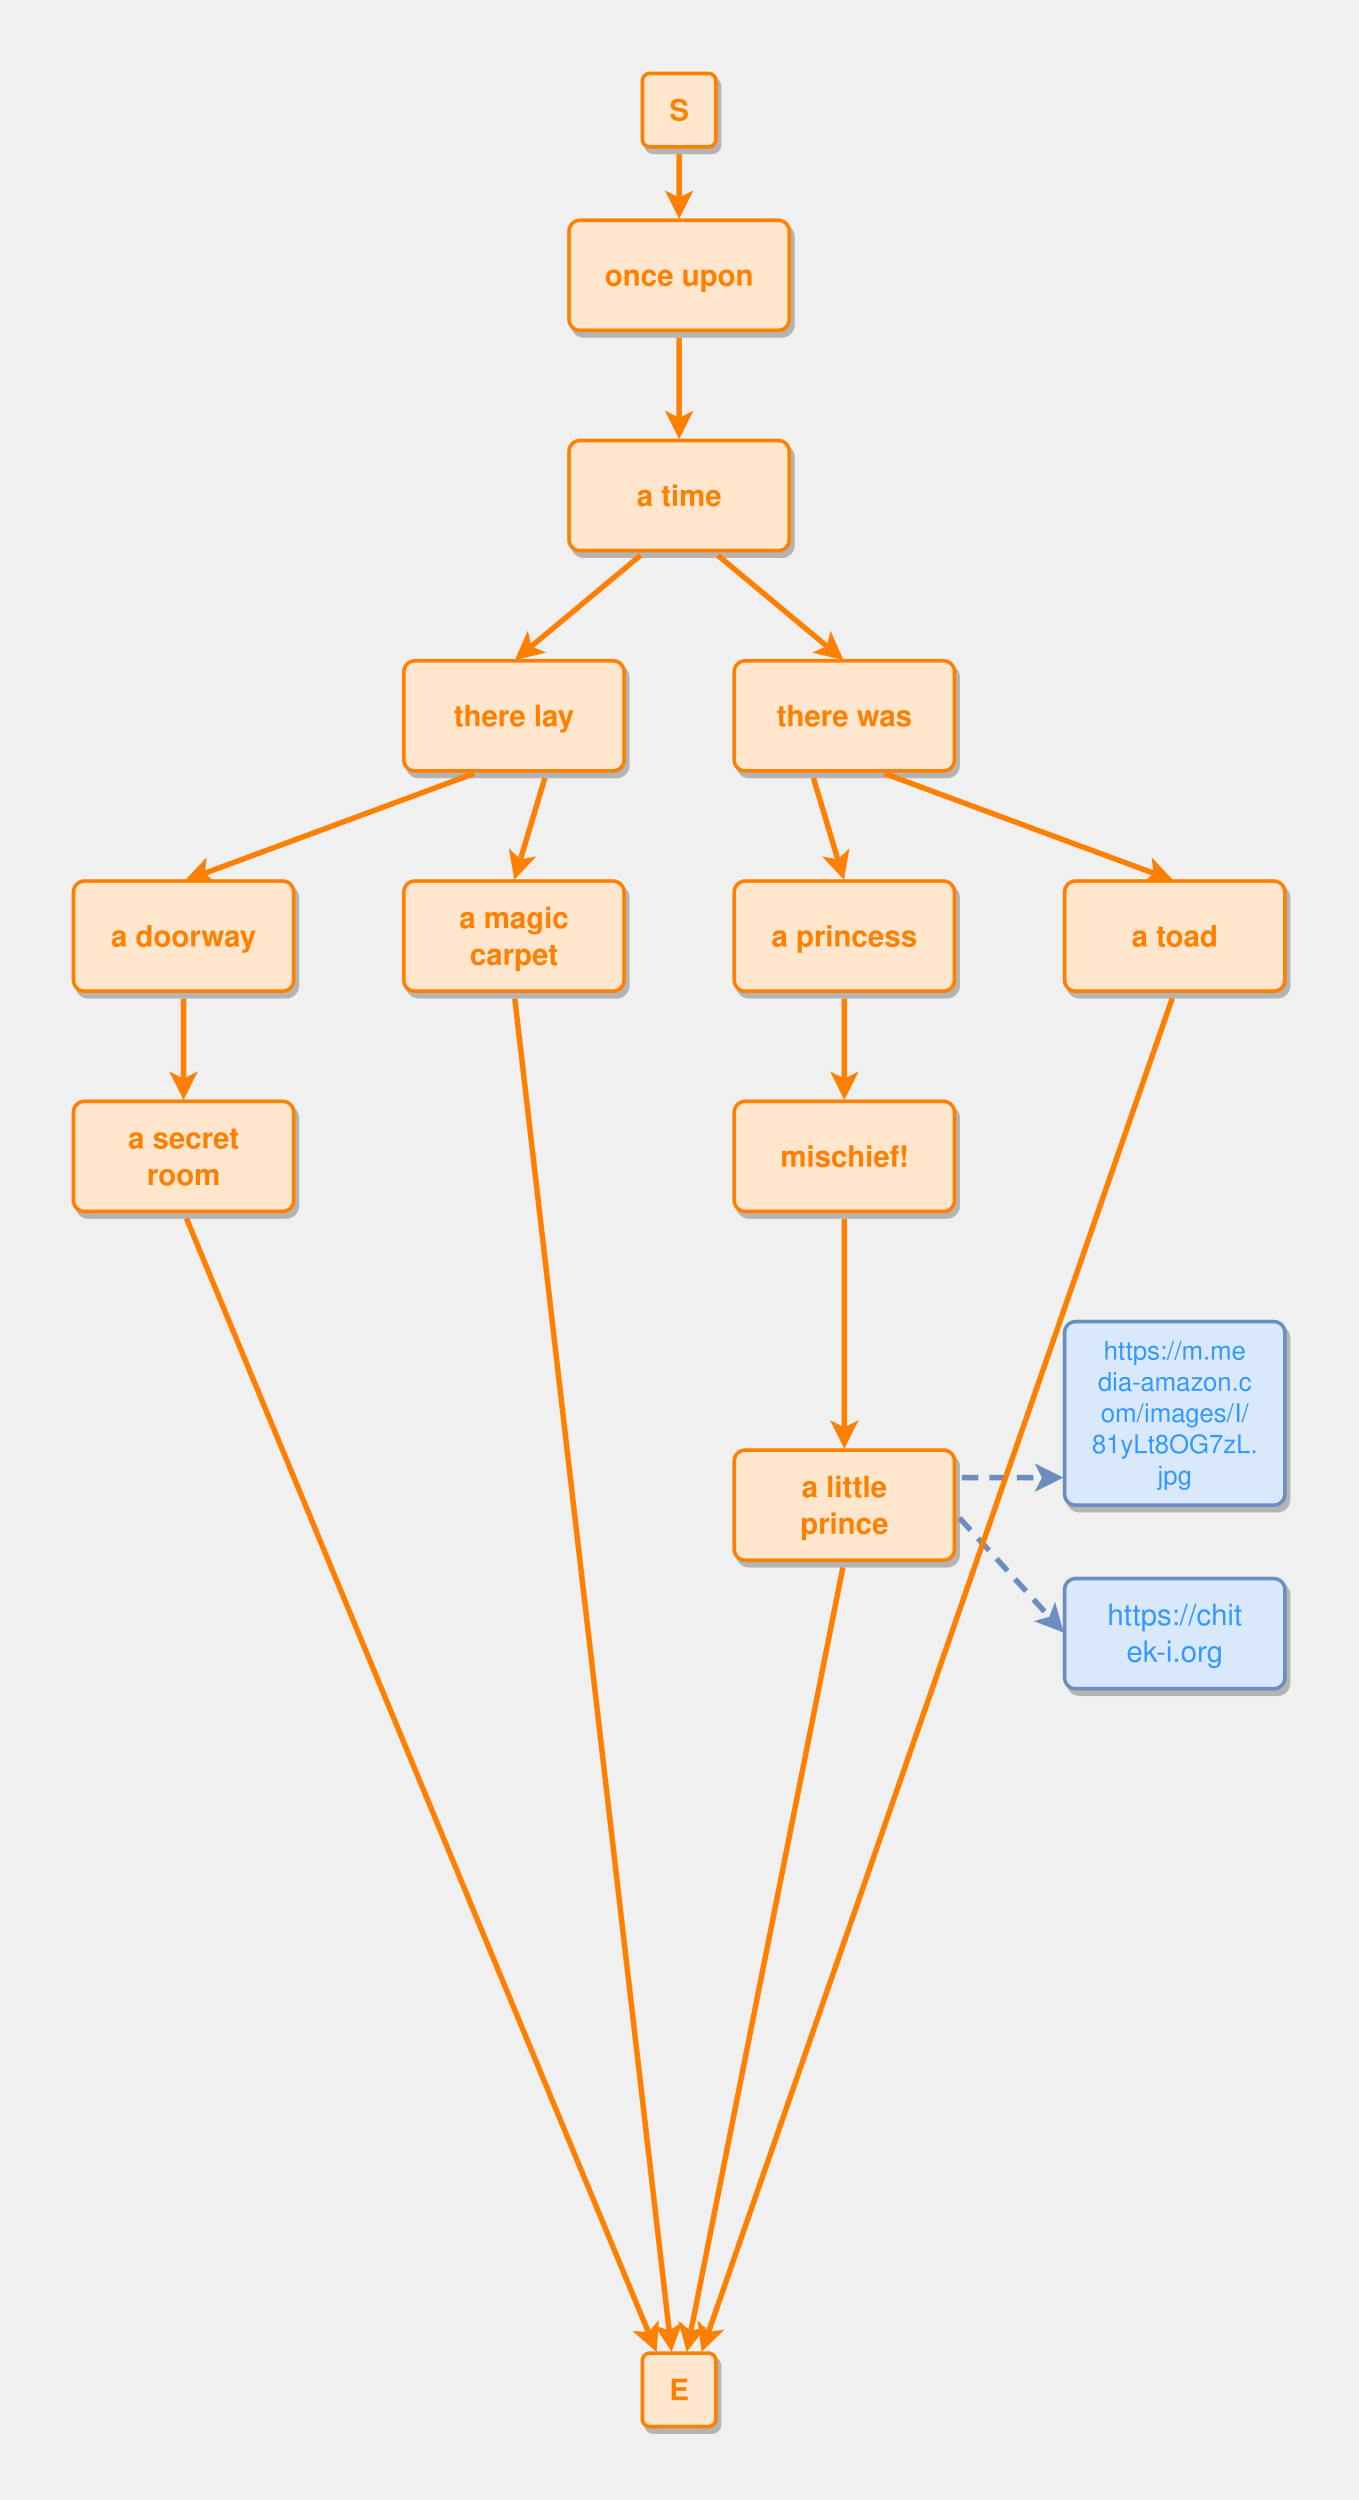
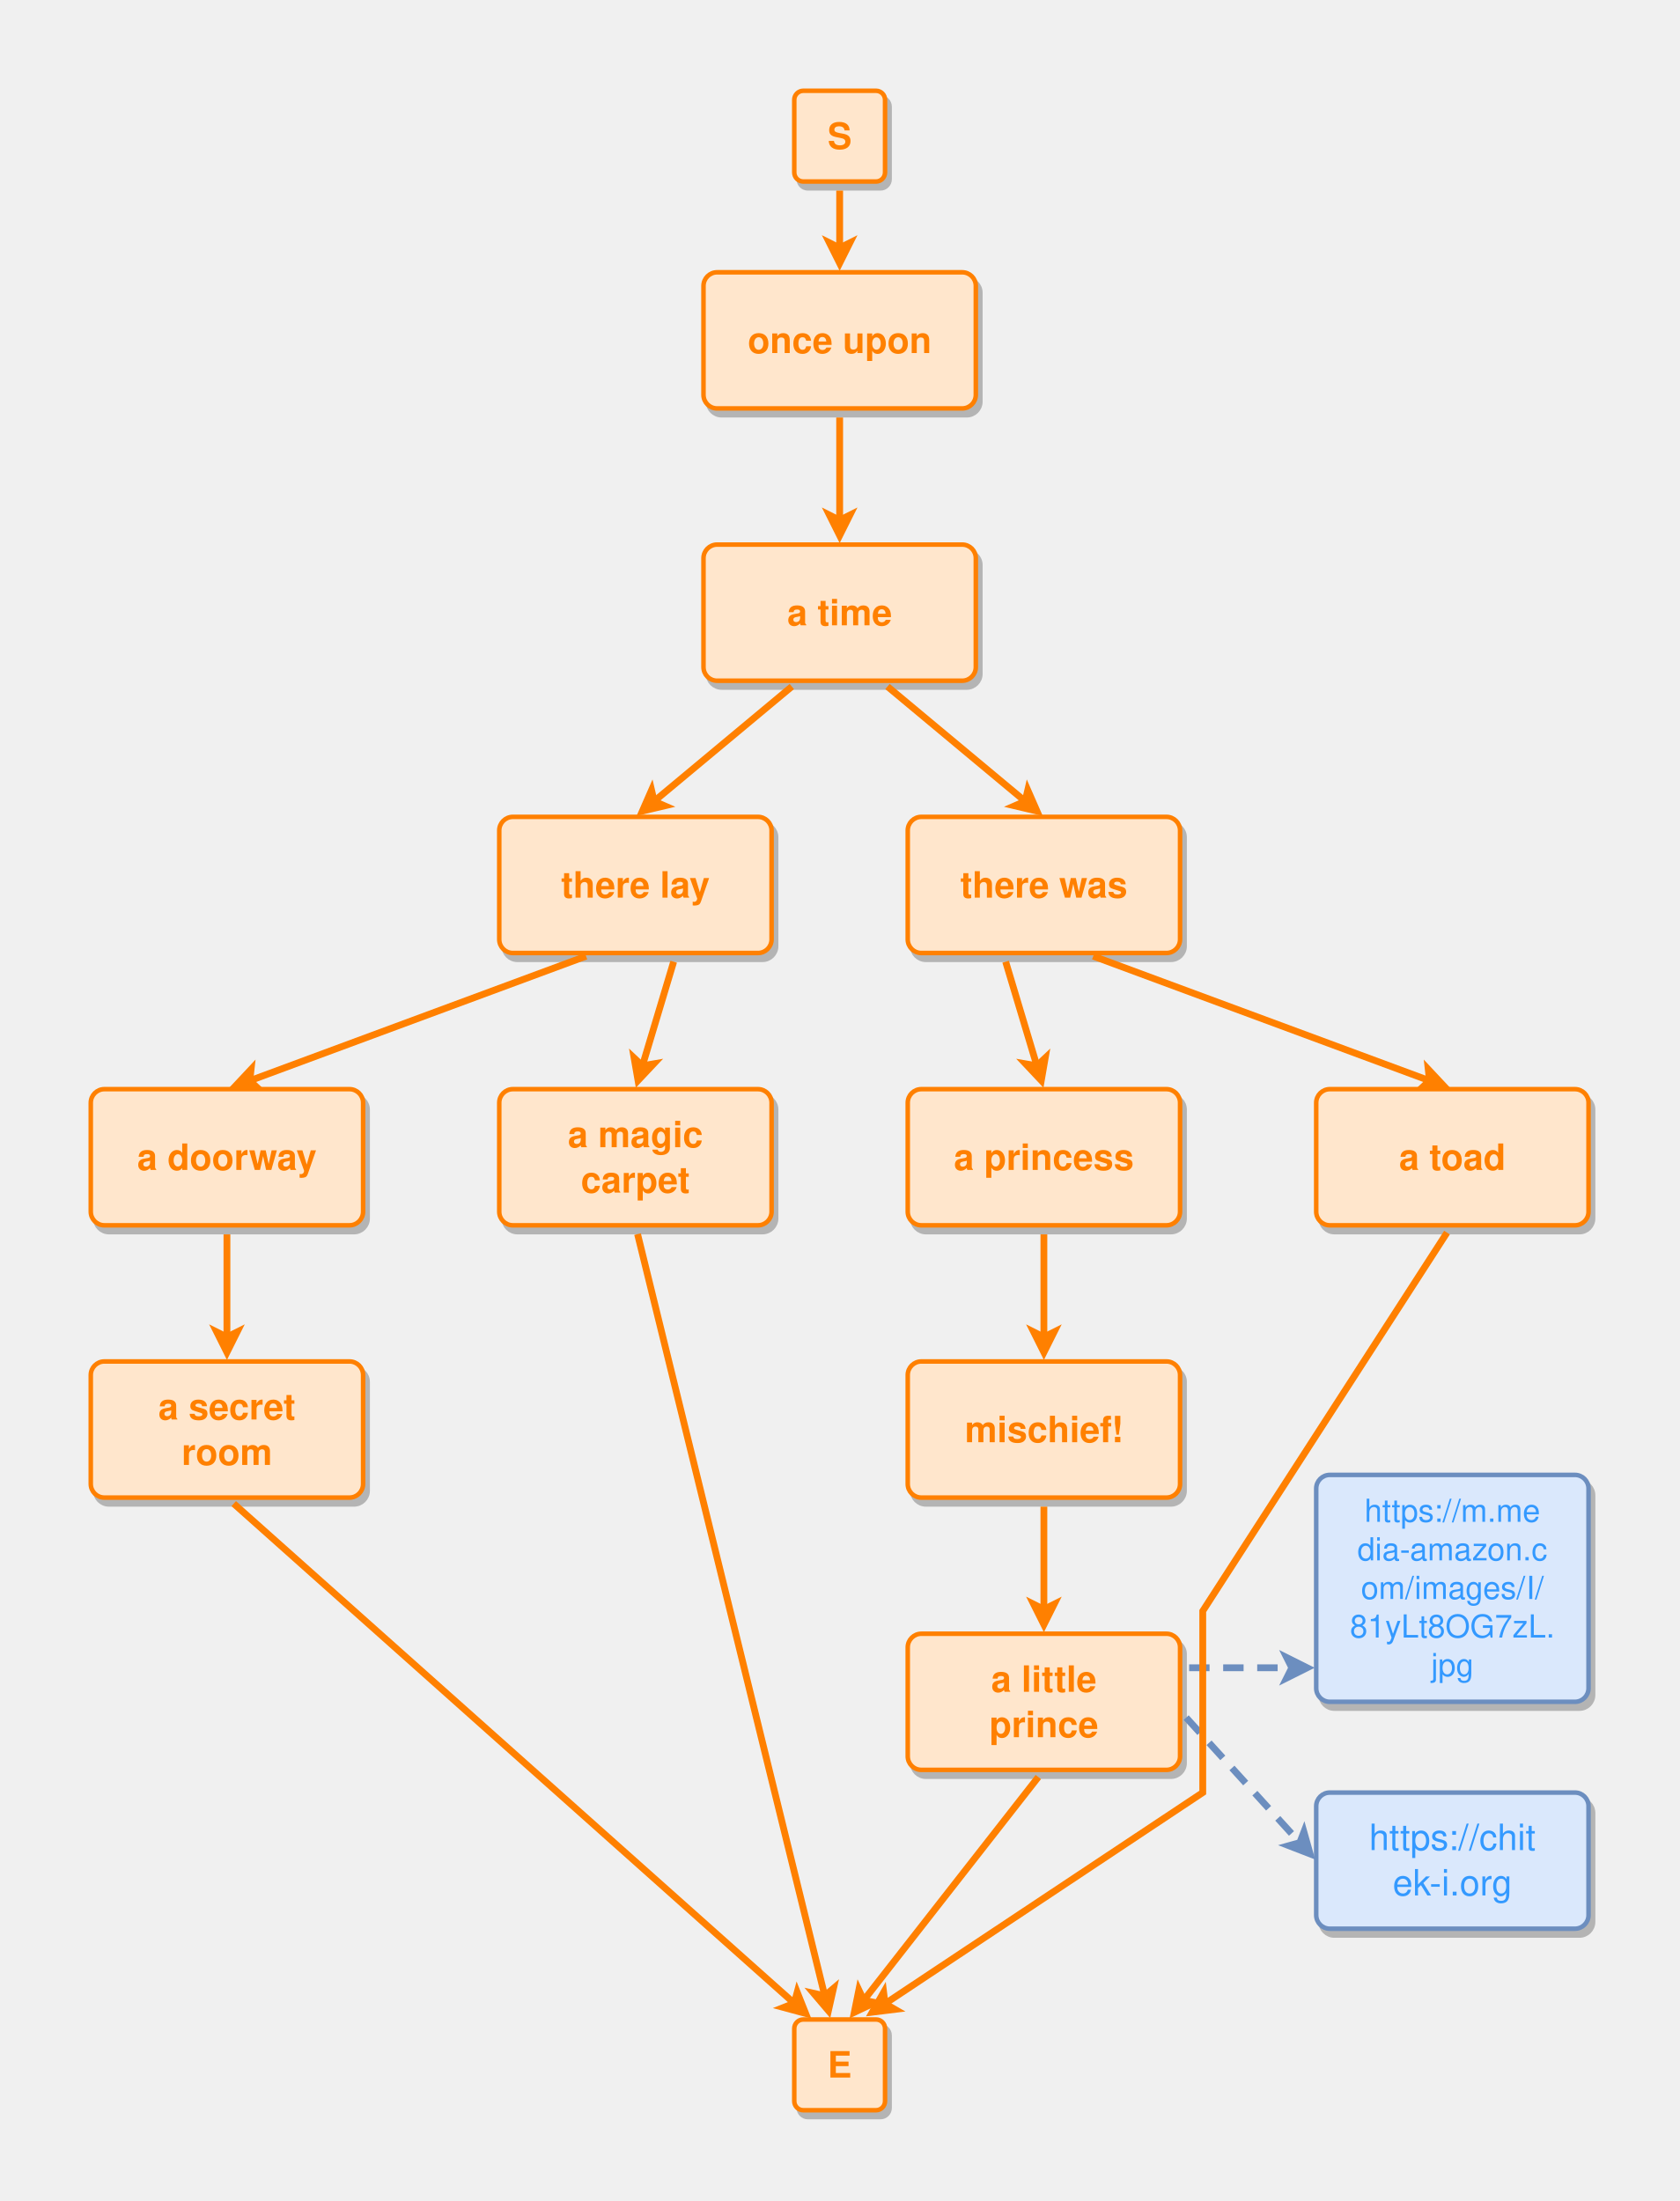
- <svg xmlns="http://www.w3.org/2000/svg" width="740" height="1362" viewBox="0 0 740 1362">
+ <svg xmlns="http://www.w3.org/2000/svg" width="740" height="970" viewBox="0 0 740 970">
  <defs>
  </defs>
  <g id="container-shells">
  </g>
  <g id="node-shadows">
    <rect x="40" y="480" width="120" height="60" rx="6" ry="6" fill="#000000" stroke="#000000" stroke-width="2" opacity="0.25" transform="translate(2,3)" />
    <rect x="400" y="600" width="120" height="60" rx="6" ry="6" fill="#000000" stroke="#000000" stroke-width="2" opacity="0.25" transform="translate(2,3)" />
    <rect x="310" y="120" width="120" height="60" rx="6" ry="6" fill="#000000" stroke="#000000" stroke-width="2" opacity="0.25" transform="translate(2,3)" />
    <rect x="220" y="360" width="120" height="60" rx="6" ry="6" fill="#000000" stroke="#000000" stroke-width="2" opacity="0.25" transform="translate(2,3)" />
    <rect x="400" y="360" width="120" height="60" rx="6" ry="6" fill="#000000" stroke="#000000" stroke-width="2" opacity="0.25" transform="translate(2,3)" />
    <rect x="350" y="40" width="40" height="40" rx="4" ry="4" fill="#000000" stroke="#000000" stroke-width="2" opacity="0.25" transform="translate(2,3)" />
-     <rect x="350" y="1282" width="40" height="40" rx="4" ry="4" fill="#000000" stroke="#000000" stroke-width="2" opacity="0.25" transform="translate(2,3)" />
-     <rect x="400" y="790" width="120" height="60" rx="6" ry="6" fill="#000000" stroke="#000000" stroke-width="2" opacity="0.25" transform="translate(2,3)" />
+     <rect x="350" y="890" width="40" height="40" rx="4" ry="4" fill="#000000" stroke="#000000" stroke-width="2" opacity="0.25" transform="translate(2,3)" />
+     <rect x="400" y="720" width="120" height="60" rx="6" ry="6" fill="#000000" stroke="#000000" stroke-width="2" opacity="0.25" transform="translate(2,3)" />
    <rect x="220" y="480" width="120" height="60" rx="6" ry="6" fill="#000000" stroke="#000000" stroke-width="2" opacity="0.25" transform="translate(2,3)" />
    <rect x="400" y="480" width="120" height="60" rx="6" ry="6" fill="#000000" stroke="#000000" stroke-width="2" opacity="0.25" transform="translate(2,3)" />
    <rect x="40" y="600" width="120" height="60" rx="6" ry="6" fill="#000000" stroke="#000000" stroke-width="2" opacity="0.25" transform="translate(2,3)" />
    <rect x="310" y="240" width="120" height="60" rx="6" ry="6" fill="#000000" stroke="#000000" stroke-width="2" opacity="0.25" transform="translate(2,3)" />
    <rect x="580" y="480" width="120" height="60" rx="6" ry="6" fill="#000000" stroke="#000000" stroke-width="2" opacity="0.25" transform="translate(2,3)" />
-     <rect x="580" y="860" width="120" height="60" rx="6" ry="6" fill="#000000" stroke="#000000" stroke-width="2" opacity="0.25" transform="translate(2,3)" />
-     <rect x="580" y="720" width="120" height="100" rx="6" ry="6" fill="#000000" stroke="#000000" stroke-width="2" opacity="0.25" transform="translate(2,3)" />
+     <rect x="580" y="790" width="120" height="60" rx="6" ry="6" fill="#000000" stroke="#000000" stroke-width="2" opacity="0.25" transform="translate(2,3)" />
+     <rect x="580" y="650" width="120" height="100" rx="6" ry="6" fill="#000000" stroke="#000000" stroke-width="2" opacity="0.25" transform="translate(2,3)" />
  </g>
  <g id="edges">
    <g class="edge" data-edge-idx="0" data-edge-base="leadsto" data-edge-from="1" data-edge-to="5">
      <line x1="100.00" y1="544.00" x2="100.00" y2="589.25" stroke="#ff8000" stroke-width="3" />
      <path d="M 100.00 596.00 L 95.50 587.00 L 100.00 589.25 L 104.50 587.00 Z" fill="#ff8000" stroke="#ff8000" stroke-width="3" stroke-miterlimit="10" />
      <text x="100" y="566" text-anchor="middle" dominant-baseline="middle" font-family="Helvetica,Inter,Segoe UI,Arial" font-size="11" paint-order="stroke" stroke="#ffffff" stroke-width="3" stroke-linejoin="round" fill="#ff8000">
      </text>
    </g>
    <g class="edge" data-edge-idx="1" data-edge-base="leadsto" data-edge-from="10" data-edge-to="2">
-       <line x1="460.00" y1="664.00" x2="460.00" y2="779.25" stroke="#ff8000" stroke-width="3" />
-       <path d="M 460.00 786.00 L 455.50 777.00 L 460.00 779.25 L 464.50 777.00 Z" fill="#ff8000" stroke="#ff8000" stroke-width="3" stroke-miterlimit="10" />
-       <text x="460" y="721" text-anchor="middle" dominant-baseline="middle" font-family="Helvetica,Inter,Segoe UI,Arial" font-size="11" paint-order="stroke" stroke="#ffffff" stroke-width="3" stroke-linejoin="round" fill="#ff8000">
+       <line x1="460.00" y1="664.00" x2="460.00" y2="709.25" stroke="#ff8000" stroke-width="3" />
+       <path d="M 460.00 716.00 L 455.50 707.00 L 460.00 709.25 L 464.50 707.00 Z" fill="#ff8000" stroke="#ff8000" stroke-width="3" stroke-miterlimit="10" />
+       <text x="460" y="686" text-anchor="middle" dominant-baseline="middle" font-family="Helvetica,Inter,Segoe UI,Arial" font-size="11" paint-order="stroke" stroke="#ffffff" stroke-width="3" stroke-linejoin="round" fill="#ff8000">
      </text>
    </g>
    <g class="edge" data-edge-idx="2" data-edge-base="leadsto" data-edge-from="11" data-edge-to="6">
      <line x1="370.00" y1="184.00" x2="370.00" y2="229.25" stroke="#ff8000" stroke-width="3" />
      <path d="M 370.00 236.00 L 365.50 227.00 L 370.00 229.25 L 374.50 227.00 Z" fill="#ff8000" stroke="#ff8000" stroke-width="3" stroke-miterlimit="10" />
      <text x="370" y="206" text-anchor="middle" dominant-baseline="middle" font-family="Helvetica,Inter,Segoe UI,Arial" font-size="11" paint-order="stroke" stroke="#ffffff" stroke-width="3" stroke-linejoin="round" fill="#ff8000">
      </text>
    </g>
    <g class="edge" data-edge-idx="3" data-edge-base="leadsto" data-edge-from="12" data-edge-to="1">
      <line x1="258.25" y1="421.39" x2="110.08" y2="476.27" stroke="#ff8000" stroke-width="3" />
      <path d="M 103.75 478.61 L 110.63 471.27 L 110.08 476.27 L 113.75 479.70 Z" fill="#ff8000" stroke="#ff8000" stroke-width="3" stroke-miterlimit="10" />
      <text x="184" y="448" text-anchor="middle" dominant-baseline="middle" font-family="Helvetica,Inter,Segoe UI,Arial" font-size="11" paint-order="stroke" stroke="#ffffff" stroke-width="3" stroke-linejoin="round" fill="#ff8000">
      </text>
    </g>
    <g class="edge" data-edge-idx="4" data-edge-base="leadsto" data-edge-from="12" data-edge-to="3">
      <line x1="296.85" y1="423.83" x2="283.09" y2="469.70" stroke="#ff8000" stroke-width="3" />
      <path d="M 281.15 476.17 L 279.43 466.26 L 283.09 469.70 L 288.05 468.84 Z" fill="#ff8000" stroke="#ff8000" stroke-width="3" stroke-miterlimit="10" />
      <text x="289" y="446" text-anchor="middle" dominant-baseline="middle" font-family="Helvetica,Inter,Segoe UI,Arial" font-size="11" paint-order="stroke" stroke="#ffffff" stroke-width="3" stroke-linejoin="round" fill="#ff8000">
      </text>
    </g>
    <g class="edge" data-edge-idx="5" data-edge-base="leadsto" data-edge-from="13" data-edge-to="4">
      <line x1="443.15" y1="423.83" x2="456.91" y2="469.70" stroke="#ff8000" stroke-width="3" />
      <path d="M 458.85 476.17 L 451.95 468.84 L 456.91 469.70 L 460.57 466.26 Z" fill="#ff8000" stroke="#ff8000" stroke-width="3" stroke-miterlimit="10" />
      <text x="449" y="446" text-anchor="middle" dominant-baseline="middle" font-family="Helvetica,Inter,Segoe UI,Arial" font-size="11" paint-order="stroke" stroke="#ffffff" stroke-width="3" stroke-linejoin="round" fill="#ff8000">
      </text>
    </g>
    <g class="edge" data-edge-idx="6" data-edge-base="leadsto" data-edge-from="13" data-edge-to="7">
      <line x1="481.75" y1="421.39" x2="629.92" y2="476.27" stroke="#ff8000" stroke-width="3" />
      <path d="M 636.25 478.61 L 626.25 479.70 L 629.92 476.27 L 629.37 471.27 Z" fill="#ff8000" stroke="#ff8000" stroke-width="3" stroke-miterlimit="10" />
      <text x="555" y="448" text-anchor="middle" dominant-baseline="middle" font-family="Helvetica,Inter,Segoe UI,Arial" font-size="11" paint-order="stroke" stroke="#ffffff" stroke-width="3" stroke-linejoin="round" fill="#ff8000">
      </text>
    </g>
    <g class="edge" data-edge-idx="7" data-edge-base="leadsto" data-edge-from="14" data-edge-to="11">
      <line x1="370.00" y1="84.00" x2="370.00" y2="109.25" stroke="#ff8000" stroke-width="3" />
      <path d="M 370.00 116.00 L 365.50 107.00 L 370.00 109.25 L 374.50 107.00 Z" fill="#ff8000" stroke="#ff8000" stroke-width="3" stroke-miterlimit="10" />
    </g>
    <g class="edge" data-edge-idx="8" data-edge-base="leadsto" data-edge-from="2" data-edge-to="15">
-       <line x1="459.22" y1="853.92" x2="376.10" y2="1271.46" stroke="#ff8000" stroke-width="3" />
-       <path d="M 374.78 1278.08 L 372.12 1268.37 L 376.10 1271.46 L 380.95 1270.13 Z" fill="#ff8000" stroke="#ff8000" stroke-width="3" stroke-miterlimit="10" />
+       <line x1="457.54" y1="783.15" x2="380.62" y2="881.53" stroke="#ff8000" stroke-width="3" />
+       <path d="M 376.46 886.85 L 378.46 876.99 L 380.62 881.53 L 385.55 882.53 Z" fill="#ff8000" stroke="#ff8000" stroke-width="3" stroke-miterlimit="10" />
    </g>
    <g class="edge" data-edge-idx="9" data-edge-base="expresses" data-edge-from="2" data-edge-to="8">
-       <line x1="522.69" y1="826.96" x2="572.77" y2="882.05" stroke="#6c8ebf" stroke-width="3" stroke-dasharray="9 6" />
-       <path d="M 577.31 887.04 L 567.93 883.41 L 572.77 882.05 L 574.58 877.35 Z" fill="#6c8ebf" stroke="#6c8ebf" stroke-width="3" stroke-miterlimit="10" />
-       <text x="547" y="854" text-anchor="middle" dominant-baseline="middle" font-family="Helvetica,Inter,Segoe UI,Arial" font-size="11" paint-order="stroke" stroke="#ffffff" stroke-width="3" stroke-linejoin="round" fill="#6c8ebf">
+       <line x1="522.69" y1="756.96" x2="572.77" y2="812.05" stroke="#6c8ebf" stroke-width="3" stroke-dasharray="9 6" />
+       <path d="M 577.31 817.04 L 567.93 813.41 L 572.77 812.05 L 574.58 807.35 Z" fill="#6c8ebf" stroke="#6c8ebf" stroke-width="3" stroke-miterlimit="10" />
+       <text x="547" y="784" text-anchor="middle" dominant-baseline="middle" font-family="Helvetica,Inter,Segoe UI,Arial" font-size="11" paint-order="stroke" stroke="#ffffff" stroke-width="3" stroke-linejoin="round" fill="#6c8ebf">
      </text>
    </g>
    <g class="edge" data-edge-idx="10" data-edge-base="expresses" data-edge-from="2" data-edge-to="9">
-       <line x1="524.00" y1="805.00" x2="569.25" y2="805.00" stroke="#6c8ebf" stroke-width="3" stroke-dasharray="9 6" />
-       <path d="M 576.00 805.00 L 567.00 809.50 L 569.25 805.00 L 567.00 800.50 Z" fill="#6c8ebf" stroke="#6c8ebf" stroke-width="3" stroke-miterlimit="10" />
-       <text x="546" y="805" text-anchor="middle" dominant-baseline="middle" font-family="Helvetica,Inter,Segoe UI,Arial" font-size="11" paint-order="stroke" stroke="#ffffff" stroke-width="3" stroke-linejoin="round" fill="#6c8ebf">
+       <line x1="524.00" y1="735.00" x2="569.25" y2="735.00" stroke="#6c8ebf" stroke-width="3" stroke-dasharray="9 6" />
+       <path d="M 576.00 735.00 L 567.00 739.50 L 569.25 735.00 L 567.00 730.50 Z" fill="#6c8ebf" stroke="#6c8ebf" stroke-width="3" stroke-miterlimit="10" />
+       <text x="546" y="735" text-anchor="middle" dominant-baseline="middle" font-family="Helvetica,Inter,Segoe UI,Arial" font-size="11" paint-order="stroke" stroke="#ffffff" stroke-width="3" stroke-linejoin="round" fill="#6c8ebf">
      </text>
    </g>
    <g class="edge" data-edge-idx="11" data-edge-base="leadsto" data-edge-from="3" data-edge-to="15">
-       <line x1="280.46" y1="543.97" x2="364.76" y2="1271.32" stroke="#ff8000" stroke-width="3" />
-       <path d="M 365.54 1278.03 L 360.03 1269.60 L 364.76 1271.32 L 368.97 1268.57 Z" fill="#ff8000" stroke="#ff8000" stroke-width="3" stroke-miterlimit="10" />
+       <line x1="280.95" y1="543.88" x2="363.43" y2="879.56" stroke="#ff8000" stroke-width="3" />
+       <path d="M 365.05 886.12 L 358.53 878.45 L 363.43 879.56 L 367.27 876.30 Z" fill="#ff8000" stroke="#ff8000" stroke-width="3" stroke-miterlimit="10" />
    </g>
    <g class="edge" data-edge-idx="12" data-edge-base="leadsto" data-edge-from="4" data-edge-to="10">
      <line x1="460.00" y1="544.00" x2="460.00" y2="589.25" stroke="#ff8000" stroke-width="3" />
      <path d="M 460.00 596.00 L 455.50 587.00 L 460.00 589.25 L 464.50 587.00 Z" fill="#ff8000" stroke="#ff8000" stroke-width="3" stroke-miterlimit="10" />
      <text x="460" y="566" text-anchor="middle" dominant-baseline="middle" font-family="Helvetica,Inter,Segoe UI,Arial" font-size="11" paint-order="stroke" stroke="#ffffff" stroke-width="3" stroke-linejoin="round" fill="#ff8000">
      </text>
    </g>
    <g class="edge" data-edge-idx="13" data-edge-base="leadsto" data-edge-from="5" data-edge-to="15">
-       <line x1="101.53" y1="663.69" x2="353.88" y2="1272.07" stroke="#ff8000" stroke-width="3" />
-       <path d="M 356.47 1278.31 L 348.86 1271.72 L 353.88 1272.07 L 357.18 1268.27 Z" fill="#ff8000" stroke="#ff8000" stroke-width="3" stroke-miterlimit="10" />
+       <line x1="102.99" y1="662.66" x2="349.98" y2="882.85" stroke="#ff8000" stroke-width="3" />
+       <path d="M 355.01 887.34 L 345.30 884.71 L 349.98 882.85 L 351.29 877.99 Z" fill="#ff8000" stroke="#ff8000" stroke-width="3" stroke-miterlimit="10" />
    </g>
    <g class="edge" data-edge-idx="14" data-edge-base="leadsto" data-edge-from="6" data-edge-to="12">
      <line x1="348.93" y1="302.56" x2="288.26" y2="353.12" stroke="#ff8000" stroke-width="3" />
      <path d="M 283.07 357.44 L 287.11 348.22 L 288.26 353.12 L 292.87 355.13 Z" fill="#ff8000" stroke="#ff8000" stroke-width="3" stroke-miterlimit="10" />
      <text x="318" y="327" text-anchor="middle" dominant-baseline="middle" font-family="Helvetica,Inter,Segoe UI,Arial" font-size="11" paint-order="stroke" stroke="#ffffff" stroke-width="3" stroke-linejoin="round" fill="#ff8000">
      </text>
    </g>
    <g class="edge" data-edge-idx="15" data-edge-base="leadsto" data-edge-from="6" data-edge-to="13">
      <line x1="391.07" y1="302.56" x2="451.74" y2="353.12" stroke="#ff8000" stroke-width="3" />
      <path d="M 456.93 357.44 L 447.13 355.13 L 451.74 353.12 L 452.89 348.22 Z" fill="#ff8000" stroke="#ff8000" stroke-width="3" stroke-miterlimit="10" />
      <text x="421" y="327" text-anchor="middle" dominant-baseline="middle" font-family="Helvetica,Inter,Segoe UI,Arial" font-size="11" paint-order="stroke" stroke="#ffffff" stroke-width="3" stroke-linejoin="round" fill="#ff8000">
      </text>
    </g>
    <g class="edge" data-edge-idx="16" data-edge-base="leadsto" data-edge-from="7" data-edge-to="15">
-       <line x1="638.69" y1="543.78" x2="385.53" y2="1271.85" stroke="#ff8000" stroke-width="3" />
-       <path d="M 383.31 1278.22 L 382.02 1268.24 L 385.53 1271.85 L 390.52 1271.20 Z" fill="#ff8000" stroke="#ff8000" stroke-width="3" stroke-miterlimit="10" />
+       <polyline points="637.63,543.22 530,710 530,790 390.00,883.04" fill="none" stroke="#ff8000" stroke-width="3" />
+       <path d="M 384.37 886.78 L 389.38 878.05 L 390.00 883.04 L 394.36 885.55 Z" fill="#ff8000" stroke="#ff8000" stroke-width="3" stroke-miterlimit="10" />
    </g>
  </g>
  <g id="nodes">
    <rect x="40" y="480" width="120" height="60" rx="6" ry="6" fill="#ffe6cc" stroke="#ff8000" stroke-width="2" />
    <text x="100" y="510" text-anchor="middle" dominant-baseline="middle" font-family="Helvetica,Inter,Segoe UI,Arial" font-size="16" font-weight="bold" fill="#ff8000">a doorway</text>
    <rect x="400" y="600" width="120" height="60" rx="6" ry="6" fill="#ffe6cc" stroke="#ff8000" stroke-width="2" />
    <text x="460" y="630" text-anchor="middle" dominant-baseline="middle" font-family="Helvetica,Inter,Segoe UI,Arial" font-size="16" font-weight="bold" fill="#ff8000">mischief!</text>
    <rect x="310" y="120" width="120" height="60" rx="6" ry="6" fill="#ffe6cc" stroke="#ff8000" stroke-width="2" />
    <text x="370" y="150" text-anchor="middle" dominant-baseline="middle" font-family="Helvetica,Inter,Segoe UI,Arial" font-size="16" font-weight="bold" fill="#ff8000">once upon</text>
    <rect x="220" y="360" width="120" height="60" rx="6" ry="6" fill="#ffe6cc" stroke="#ff8000" stroke-width="2" />
    <text x="280" y="390" text-anchor="middle" dominant-baseline="middle" font-family="Helvetica,Inter,Segoe UI,Arial" font-size="16" font-weight="bold" fill="#ff8000">there lay</text>
    <rect x="400" y="360" width="120" height="60" rx="6" ry="6" fill="#ffe6cc" stroke="#ff8000" stroke-width="2" />
    <text x="460" y="390" text-anchor="middle" dominant-baseline="middle" font-family="Helvetica,Inter,Segoe UI,Arial" font-size="16" font-weight="bold" fill="#ff8000">there was</text>
    <rect x="350" y="40" width="40" height="40" rx="4" ry="4" fill="#ffe6cc" stroke="#ff8000" stroke-width="2" />
    <text x="370" y="60" text-anchor="middle" dominant-baseline="middle" font-family="Helvetica,Inter,Segoe UI,Arial" font-size="16" font-weight="bold" fill="#ff8000">S</text>
-     <rect x="350" y="1282" width="40" height="40" rx="4" ry="4" fill="#ffe6cc" stroke="#ff8000" stroke-width="2" />
-     <text x="370" y="1302" text-anchor="middle" dominant-baseline="middle" font-family="Helvetica,Inter,Segoe UI,Arial" font-size="16" font-weight="bold" fill="#ff8000">E</text>
-     <rect x="400" y="790" width="120" height="60" rx="6" ry="6" fill="#ffe6cc" stroke="#ff8000" stroke-width="2" />
-     <text x="460" y="810" text-anchor="middle" dominant-baseline="middle" font-family="Helvetica,Inter,Segoe UI,Arial" font-size="16" font-weight="bold" fill="#ff8000">a little</text>
-     <text x="460" y="830" text-anchor="middle" dominant-baseline="middle" font-family="Helvetica,Inter,Segoe UI,Arial" font-size="16" font-weight="bold" fill="#ff8000">prince</text>
+     <rect x="350" y="890" width="40" height="40" rx="4" ry="4" fill="#ffe6cc" stroke="#ff8000" stroke-width="2" />
+     <text x="370" y="910" text-anchor="middle" dominant-baseline="middle" font-family="Helvetica,Inter,Segoe UI,Arial" font-size="16" font-weight="bold" fill="#ff8000">E</text>
+     <rect x="400" y="720" width="120" height="60" rx="6" ry="6" fill="#ffe6cc" stroke="#ff8000" stroke-width="2" />
+     <text x="460" y="740" text-anchor="middle" dominant-baseline="middle" font-family="Helvetica,Inter,Segoe UI,Arial" font-size="16" font-weight="bold" fill="#ff8000">a little</text>
+     <text x="460" y="760" text-anchor="middle" dominant-baseline="middle" font-family="Helvetica,Inter,Segoe UI,Arial" font-size="16" font-weight="bold" fill="#ff8000">prince</text>
    <rect x="220" y="480" width="120" height="60" rx="6" ry="6" fill="#ffe6cc" stroke="#ff8000" stroke-width="2" />
    <text x="280" y="500" text-anchor="middle" dominant-baseline="middle" font-family="Helvetica,Inter,Segoe UI,Arial" font-size="16" font-weight="bold" fill="#ff8000">a magic</text>
    <text x="280" y="520" text-anchor="middle" dominant-baseline="middle" font-family="Helvetica,Inter,Segoe UI,Arial" font-size="16" font-weight="bold" fill="#ff8000">carpet</text>
    <rect x="400" y="480" width="120" height="60" rx="6" ry="6" fill="#ffe6cc" stroke="#ff8000" stroke-width="2" />
    <text x="460" y="510" text-anchor="middle" dominant-baseline="middle" font-family="Helvetica,Inter,Segoe UI,Arial" font-size="16" font-weight="bold" fill="#ff8000">a princess</text>
    <rect x="40" y="600" width="120" height="60" rx="6" ry="6" fill="#ffe6cc" stroke="#ff8000" stroke-width="2" />
    <text x="100" y="620" text-anchor="middle" dominant-baseline="middle" font-family="Helvetica,Inter,Segoe UI,Arial" font-size="16" font-weight="bold" fill="#ff8000">a secret</text>
    <text x="100" y="640" text-anchor="middle" dominant-baseline="middle" font-family="Helvetica,Inter,Segoe UI,Arial" font-size="16" font-weight="bold" fill="#ff8000">room</text>
    <g>
      <rect x="310" y="240" width="120" height="60" rx="6" ry="6" fill="#ffe6cc" stroke="#ff8000" stroke-width="2" />
      <text x="370" y="270" text-anchor="middle" dominant-baseline="middle" font-family="Helvetica,Inter,Segoe UI,Arial" font-size="16" font-weight="bold" fill="#ff8000">a time</text>
    </g>
    <rect x="580" y="480" width="120" height="60" rx="6" ry="6" fill="#ffe6cc" stroke="#ff8000" stroke-width="2" />
    <text x="640" y="510" text-anchor="middle" dominant-baseline="middle" font-family="Helvetica,Inter,Segoe UI,Arial" font-size="16" font-weight="bold" fill="#ff8000">a toad</text>
-     <rect x="580" y="860" width="120" height="60" rx="6" ry="6" fill="#dae8fc" stroke="#6c8ebf" stroke-width="2" />
-     <text x="640" y="880" text-anchor="middle" dominant-baseline="middle" font-family="Helvetica,Inter,Segoe UI,Arial" font-size="16" font-weight="normal" fill="#3399ff">https://chit</text>
-     <text x="640" y="900" text-anchor="middle" dominant-baseline="middle" font-family="Helvetica,Inter,Segoe UI,Arial" font-size="16" font-weight="normal" fill="#3399ff">ek-i.org</text>
-     <rect x="580" y="720" width="120" height="100" rx="6" ry="6" fill="#dae8fc" stroke="#6c8ebf" stroke-width="2" />
-     <text x="640" y="736" text-anchor="middle" dominant-baseline="middle" font-family="Helvetica,Inter,Segoe UI,Arial" font-size="14" font-weight="normal" fill="#3399ff">https://m.me</text>
-     <text x="640" y="753" text-anchor="middle" dominant-baseline="middle" font-family="Helvetica,Inter,Segoe UI,Arial" font-size="14" font-weight="normal" fill="#3399ff">dia-amazon.c</text>
-     <text x="640" y="770" text-anchor="middle" dominant-baseline="middle" font-family="Helvetica,Inter,Segoe UI,Arial" font-size="14" font-weight="normal" fill="#3399ff">om/images/I/</text>
-     <text x="640" y="787" text-anchor="middle" dominant-baseline="middle" font-family="Helvetica,Inter,Segoe UI,Arial" font-size="14" font-weight="normal" fill="#3399ff">81yLt8OG7zL.</text>
-     <text x="640" y="804" text-anchor="middle" dominant-baseline="middle" font-family="Helvetica,Inter,Segoe UI,Arial" font-size="14" font-weight="normal" fill="#3399ff">jpg</text>
+     <rect x="580" y="790" width="120" height="60" rx="6" ry="6" fill="#dae8fc" stroke="#6c8ebf" stroke-width="2" />
+     <text x="640" y="810" text-anchor="middle" dominant-baseline="middle" font-family="Helvetica,Inter,Segoe UI,Arial" font-size="16" font-weight="normal" fill="#3399ff">https://chit</text>
+     <text x="640" y="830" text-anchor="middle" dominant-baseline="middle" font-family="Helvetica,Inter,Segoe UI,Arial" font-size="16" font-weight="normal" fill="#3399ff">ek-i.org</text>
+     <rect x="580" y="650" width="120" height="100" rx="6" ry="6" fill="#dae8fc" stroke="#6c8ebf" stroke-width="2" />
+     <text x="640" y="666" text-anchor="middle" dominant-baseline="middle" font-family="Helvetica,Inter,Segoe UI,Arial" font-size="14" font-weight="normal" fill="#3399ff">https://m.me</text>
+     <text x="640" y="683" text-anchor="middle" dominant-baseline="middle" font-family="Helvetica,Inter,Segoe UI,Arial" font-size="14" font-weight="normal" fill="#3399ff">dia-amazon.c</text>
+     <text x="640" y="700" text-anchor="middle" dominant-baseline="middle" font-family="Helvetica,Inter,Segoe UI,Arial" font-size="14" font-weight="normal" fill="#3399ff">om/images/I/</text>
+     <text x="640" y="717" text-anchor="middle" dominant-baseline="middle" font-family="Helvetica,Inter,Segoe UI,Arial" font-size="14" font-weight="normal" fill="#3399ff">81yLt8OG7zL.</text>
+     <text x="640" y="734" text-anchor="middle" dominant-baseline="middle" font-family="Helvetica,Inter,Segoe UI,Arial" font-size="14" font-weight="normal" fill="#3399ff">jpg</text>
  </g>
</svg>
